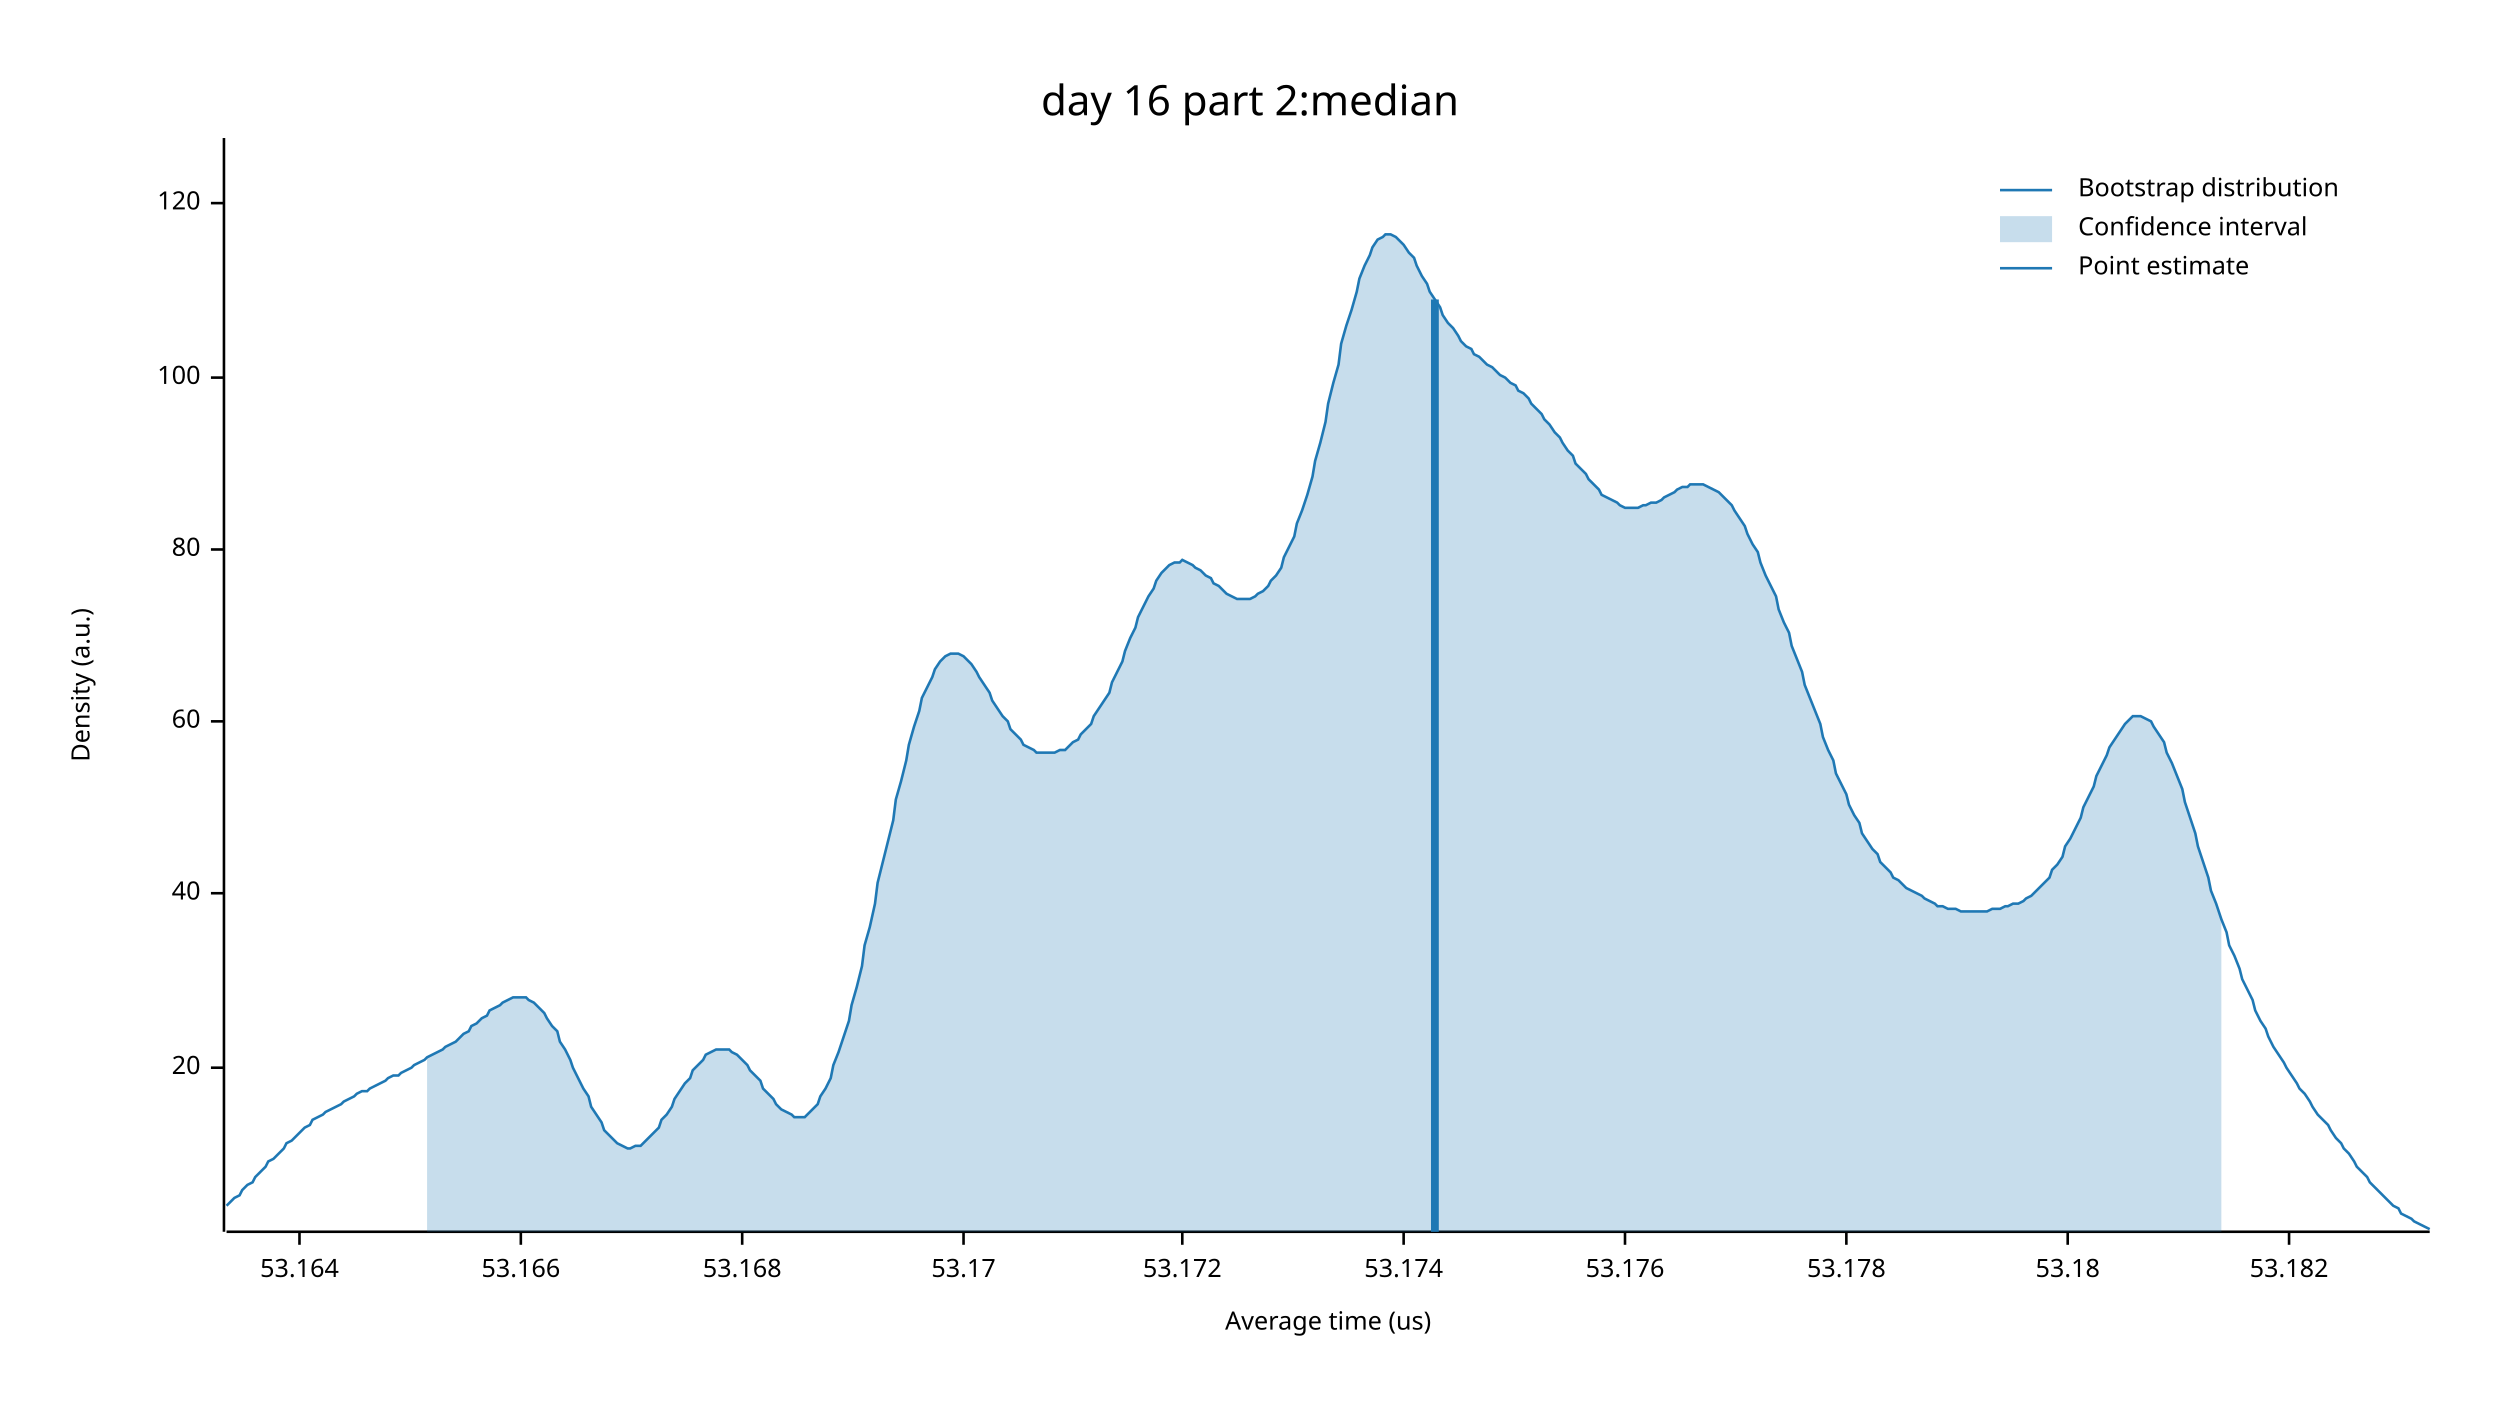
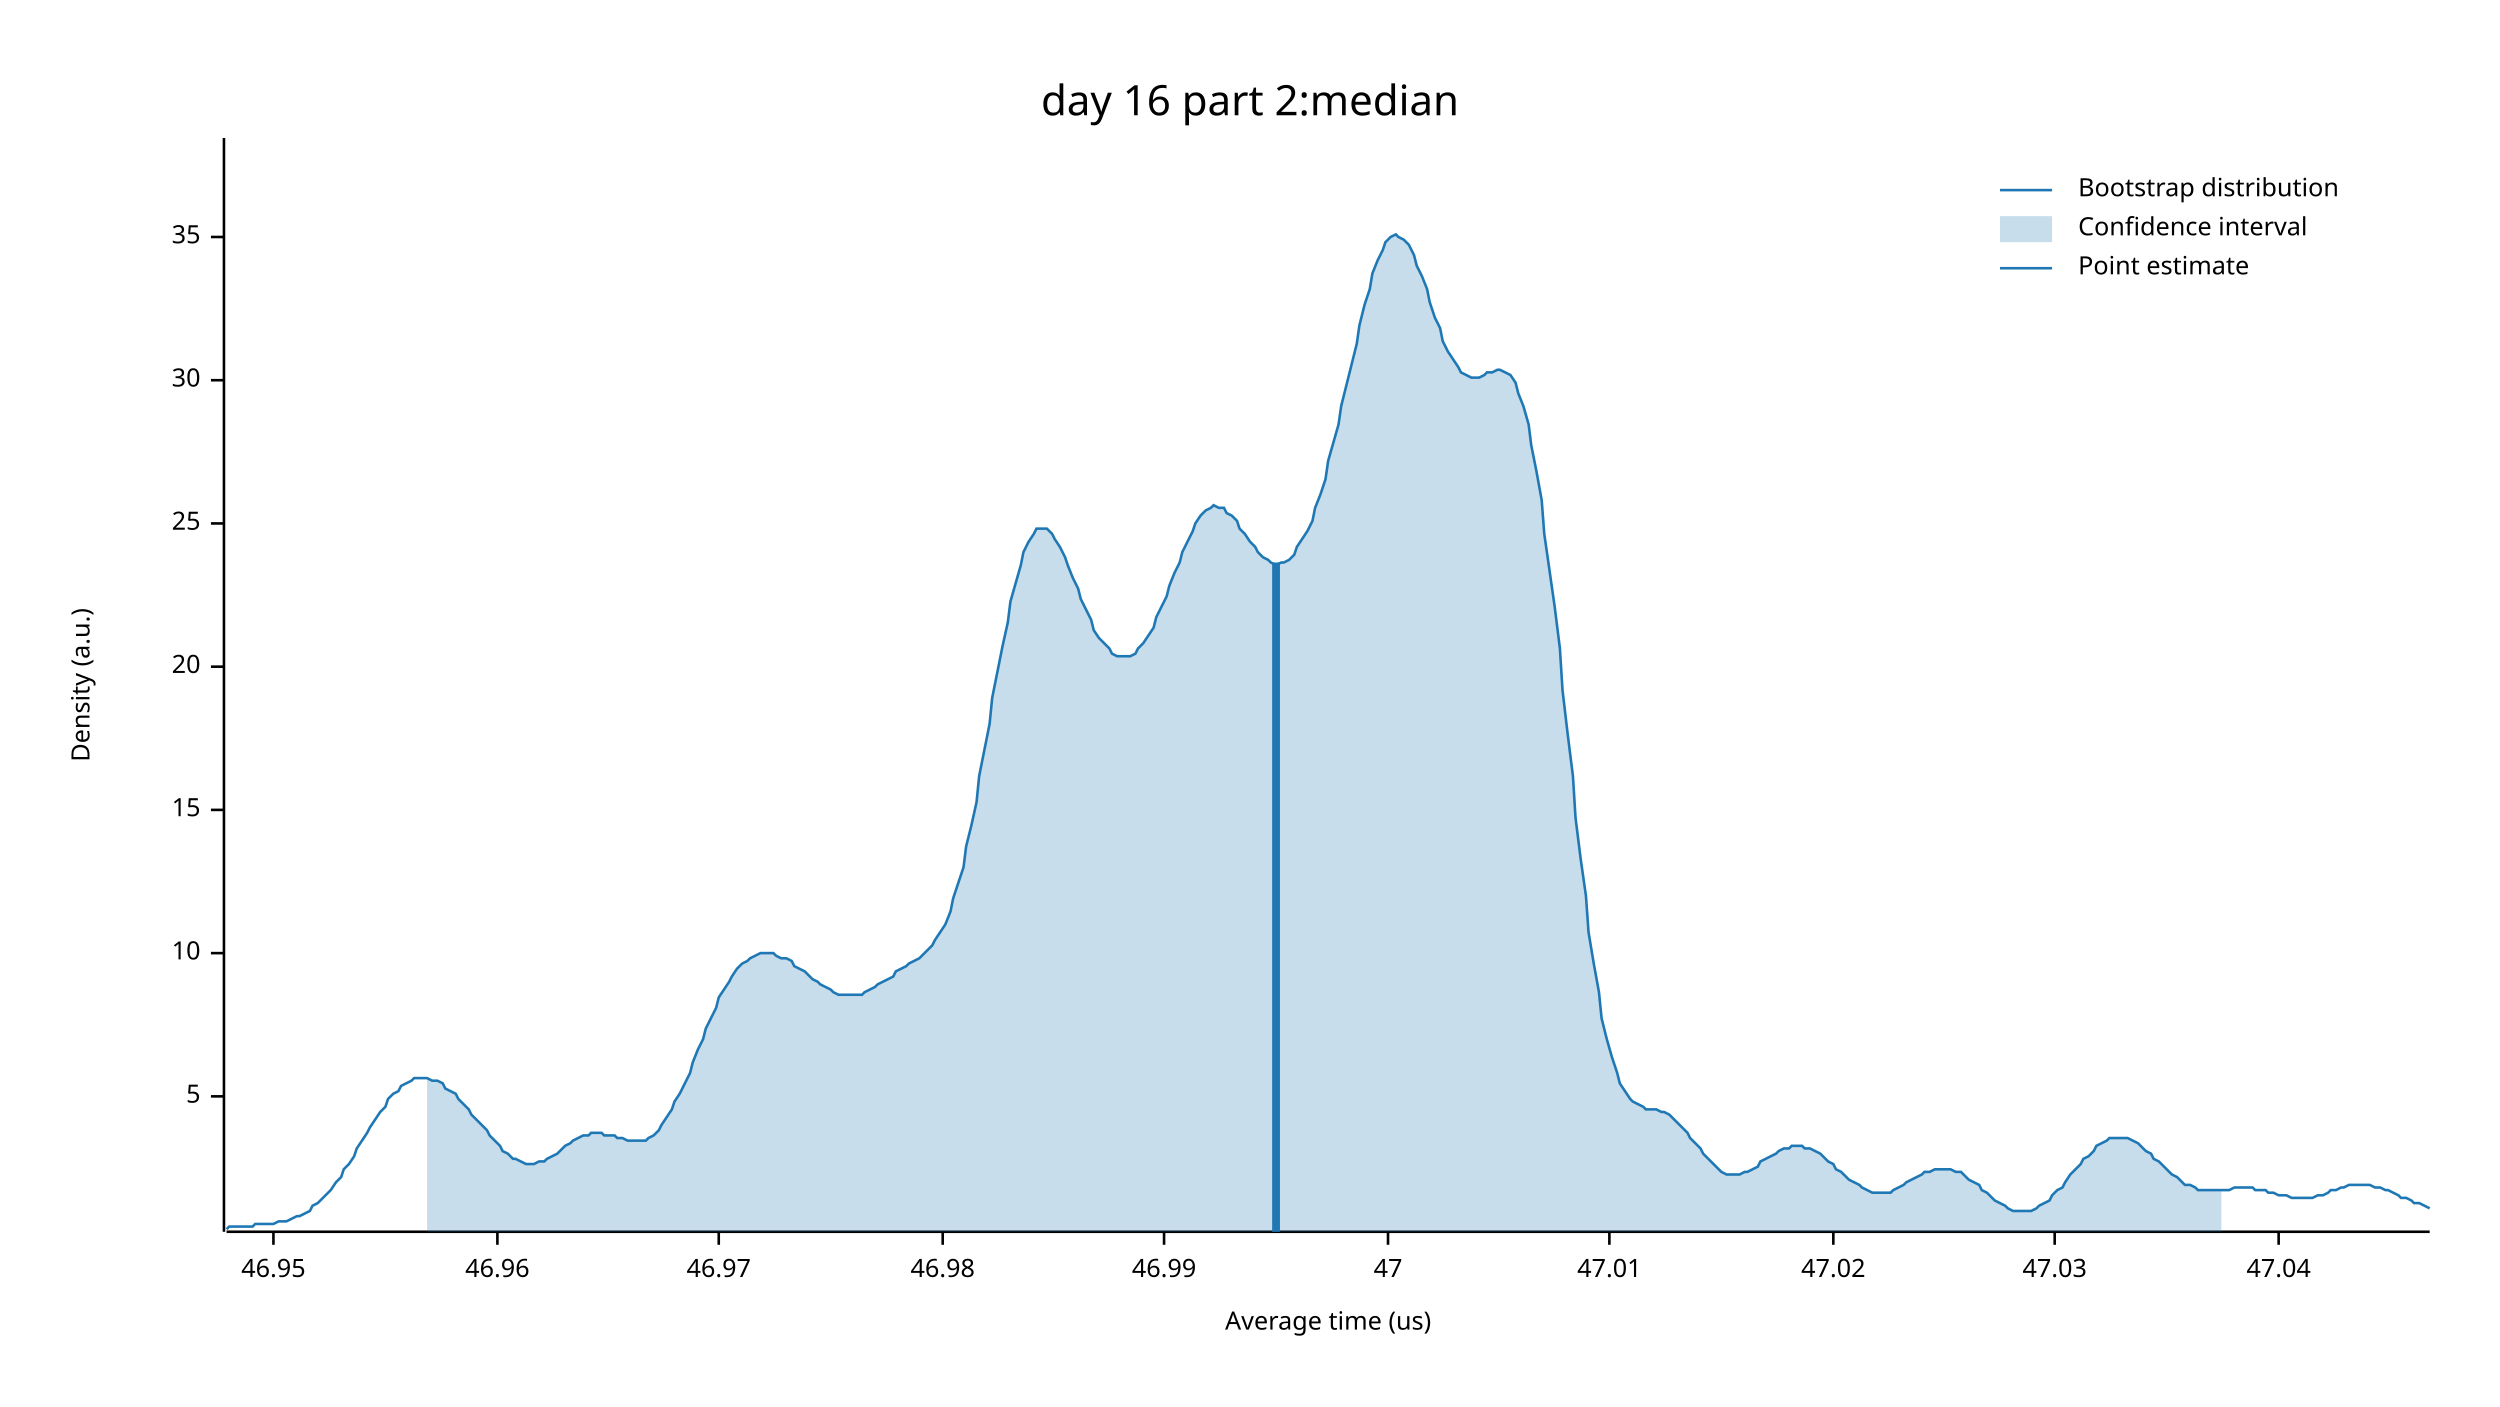
<svg xmlns="http://www.w3.org/2000/svg" width="960" height="540" viewBox="0 0 960 540">
  <text x="480" y="32" dy="0.76em" text-anchor="middle" font-family="sans-serif" font-size="16.129" opacity="1" fill="#000000">
day 16 part 2:median
</text>
  <text x="27" y="263" dy="0.76em" text-anchor="middle" font-family="sans-serif" font-size="9.677" opacity="1" fill="#000000" transform="rotate(270, 27, 263)">
Density (a.u.)
</text>
  <text x="510" y="513" dy="-0.5ex" text-anchor="middle" font-family="sans-serif" font-size="9.677" opacity="1" fill="#000000">
Average time (us)
</text>
  <polyline fill="none" opacity="1" stroke="#000000" stroke-width="1" points="86,53 86,473 " />
-   <text x="77" y="410" dy="0.5ex" text-anchor="end" font-family="sans-serif" font-size="9.677" opacity="1" fill="#000000">
+   <text x="77" y="421" dy="0.5ex" text-anchor="end" font-family="sans-serif" font-size="9.677" opacity="1" fill="#000000">
+ 5
+ </text>
+   <polyline fill="none" opacity="1" stroke="#000000" stroke-width="1" points="81,421 86,421 " />
+   <text x="77" y="366" dy="0.5ex" text-anchor="end" font-family="sans-serif" font-size="9.677" opacity="1" fill="#000000">
+ 10
+ </text>
+   <polyline fill="none" opacity="1" stroke="#000000" stroke-width="1" points="81,366 86,366 " />
+   <text x="77" y="311" dy="0.5ex" text-anchor="end" font-family="sans-serif" font-size="9.677" opacity="1" fill="#000000">
+ 15
+ </text>
+   <polyline fill="none" opacity="1" stroke="#000000" stroke-width="1" points="81,311 86,311 " />
+   <text x="77" y="256" dy="0.5ex" text-anchor="end" font-family="sans-serif" font-size="9.677" opacity="1" fill="#000000">
20
</text>
-   <polyline fill="none" opacity="1" stroke="#000000" stroke-width="1" points="81,410 86,410 " />
-   <text x="77" y="343" dy="0.5ex" text-anchor="end" font-family="sans-serif" font-size="9.677" opacity="1" fill="#000000">
- 40
+   <polyline fill="none" opacity="1" stroke="#000000" stroke-width="1" points="81,256 86,256 " />
+   <text x="77" y="201" dy="0.5ex" text-anchor="end" font-family="sans-serif" font-size="9.677" opacity="1" fill="#000000">
+ 25
</text>
-   <polyline fill="none" opacity="1" stroke="#000000" stroke-width="1" points="81,343 86,343 " />
-   <text x="77" y="277" dy="0.5ex" text-anchor="end" font-family="sans-serif" font-size="9.677" opacity="1" fill="#000000">
- 60
+   <polyline fill="none" opacity="1" stroke="#000000" stroke-width="1" points="81,201 86,201 " />
+   <text x="77" y="146" dy="0.5ex" text-anchor="end" font-family="sans-serif" font-size="9.677" opacity="1" fill="#000000">
+ 30
</text>
-   <polyline fill="none" opacity="1" stroke="#000000" stroke-width="1" points="81,277 86,277 " />
-   <text x="77" y="211" dy="0.5ex" text-anchor="end" font-family="sans-serif" font-size="9.677" opacity="1" fill="#000000">
- 80
+   <polyline fill="none" opacity="1" stroke="#000000" stroke-width="1" points="81,146 86,146 " />
+   <text x="77" y="91" dy="0.5ex" text-anchor="end" font-family="sans-serif" font-size="9.677" opacity="1" fill="#000000">
+ 35
</text>
-   <polyline fill="none" opacity="1" stroke="#000000" stroke-width="1" points="81,211 86,211 " />
-   <text x="77" y="145" dy="0.5ex" text-anchor="end" font-family="sans-serif" font-size="9.677" opacity="1" fill="#000000">
- 100
+   <polyline fill="none" opacity="1" stroke="#000000" stroke-width="1" points="81,91 86,91 " />
+   <polyline fill="none" opacity="1" stroke="#000000" stroke-width="1" points="87,473 933,473 " />
+   <text x="105" y="483" dy="0.76em" text-anchor="middle" font-family="sans-serif" font-size="9.677" opacity="1" fill="#000000">
+ 46.95
</text>
-   <polyline fill="none" opacity="1" stroke="#000000" stroke-width="1" points="81,145 86,145 " />
-   <text x="77" y="78" dy="0.5ex" text-anchor="end" font-family="sans-serif" font-size="9.677" opacity="1" fill="#000000">
- 120
+   <polyline fill="none" opacity="1" stroke="#000000" stroke-width="1" points="105,473 105,478 " />
+   <text x="191" y="483" dy="0.76em" text-anchor="middle" font-family="sans-serif" font-size="9.677" opacity="1" fill="#000000">
+ 46.96
</text>
-   <polyline fill="none" opacity="1" stroke="#000000" stroke-width="1" points="81,78 86,78 " />
-   <polyline fill="none" opacity="1" stroke="#000000" stroke-width="1" points="87,473 933,473 " />
-   <text x="115" y="483" dy="0.76em" text-anchor="middle" font-family="sans-serif" font-size="9.677" opacity="1" fill="#000000">
- 53.164
+   <polyline fill="none" opacity="1" stroke="#000000" stroke-width="1" points="191,473 191,478 " />
+   <text x="276" y="483" dy="0.76em" text-anchor="middle" font-family="sans-serif" font-size="9.677" opacity="1" fill="#000000">
+ 46.97
</text>
-   <polyline fill="none" opacity="1" stroke="#000000" stroke-width="1" points="115,473 115,478 " />
-   <text x="200" y="483" dy="0.76em" text-anchor="middle" font-family="sans-serif" font-size="9.677" opacity="1" fill="#000000">
- 53.166
+   <polyline fill="none" opacity="1" stroke="#000000" stroke-width="1" points="276,473 276,478 " />
+   <text x="362" y="483" dy="0.76em" text-anchor="middle" font-family="sans-serif" font-size="9.677" opacity="1" fill="#000000">
+ 46.98
</text>
-   <polyline fill="none" opacity="1" stroke="#000000" stroke-width="1" points="200,473 200,478 " />
-   <text x="285" y="483" dy="0.76em" text-anchor="middle" font-family="sans-serif" font-size="9.677" opacity="1" fill="#000000">
- 53.168
+   <polyline fill="none" opacity="1" stroke="#000000" stroke-width="1" points="362,473 362,478 " />
+   <text x="447" y="483" dy="0.76em" text-anchor="middle" font-family="sans-serif" font-size="9.677" opacity="1" fill="#000000">
+ 46.99
</text>
-   <polyline fill="none" opacity="1" stroke="#000000" stroke-width="1" points="285,473 285,478 " />
-   <text x="370" y="483" dy="0.76em" text-anchor="middle" font-family="sans-serif" font-size="9.677" opacity="1" fill="#000000">
- 53.17
+   <polyline fill="none" opacity="1" stroke="#000000" stroke-width="1" points="447,473 447,478 " />
+   <text x="533" y="483" dy="0.76em" text-anchor="middle" font-family="sans-serif" font-size="9.677" opacity="1" fill="#000000">
+ 47
</text>
-   <polyline fill="none" opacity="1" stroke="#000000" stroke-width="1" points="370,473 370,478 " />
-   <text x="454" y="483" dy="0.76em" text-anchor="middle" font-family="sans-serif" font-size="9.677" opacity="1" fill="#000000">
- 53.172
+   <polyline fill="none" opacity="1" stroke="#000000" stroke-width="1" points="533,473 533,478 " />
+   <text x="618" y="483" dy="0.76em" text-anchor="middle" font-family="sans-serif" font-size="9.677" opacity="1" fill="#000000">
+ 47.01
</text>
-   <polyline fill="none" opacity="1" stroke="#000000" stroke-width="1" points="454,473 454,478 " />
-   <text x="539" y="483" dy="0.76em" text-anchor="middle" font-family="sans-serif" font-size="9.677" opacity="1" fill="#000000">
- 53.174
+   <polyline fill="none" opacity="1" stroke="#000000" stroke-width="1" points="618,473 618,478 " />
+   <text x="704" y="483" dy="0.76em" text-anchor="middle" font-family="sans-serif" font-size="9.677" opacity="1" fill="#000000">
+ 47.02
</text>
-   <polyline fill="none" opacity="1" stroke="#000000" stroke-width="1" points="539,473 539,478 " />
-   <text x="624" y="483" dy="0.76em" text-anchor="middle" font-family="sans-serif" font-size="9.677" opacity="1" fill="#000000">
- 53.176
+   <polyline fill="none" opacity="1" stroke="#000000" stroke-width="1" points="704,473 704,478 " />
+   <text x="789" y="483" dy="0.76em" text-anchor="middle" font-family="sans-serif" font-size="9.677" opacity="1" fill="#000000">
+ 47.03
</text>
-   <polyline fill="none" opacity="1" stroke="#000000" stroke-width="1" points="624,473 624,478 " />
-   <text x="709" y="483" dy="0.76em" text-anchor="middle" font-family="sans-serif" font-size="9.677" opacity="1" fill="#000000">
- 53.178
+   <polyline fill="none" opacity="1" stroke="#000000" stroke-width="1" points="789,473 789,478 " />
+   <text x="875" y="483" dy="0.76em" text-anchor="middle" font-family="sans-serif" font-size="9.677" opacity="1" fill="#000000">
+ 47.04
</text>
-   <polyline fill="none" opacity="1" stroke="#000000" stroke-width="1" points="709,473 709,478 " />
-   <text x="794" y="483" dy="0.76em" text-anchor="middle" font-family="sans-serif" font-size="9.677" opacity="1" fill="#000000">
- 53.18
- </text>
-   <polyline fill="none" opacity="1" stroke="#000000" stroke-width="1" points="794,473 794,478 " />
-   <text x="879" y="483" dy="0.76em" text-anchor="middle" font-family="sans-serif" font-size="9.677" opacity="1" fill="#000000">
- 53.182
- </text>
-   <polyline fill="none" opacity="1" stroke="#000000" stroke-width="1" points="879,473 879,478 " />
-   <polyline fill="none" opacity="1" stroke="#1F78B4" stroke-width="1" points="87,463 88,462 90,460 92,459 93,457 95,455 97,454 98,452 100,450 102,448 103,446 105,445 107,443 109,441 110,439 112,438 114,436 115,435 117,433 119,432 120,430 122,429 124,428 125,427 127,426 129,425 131,424 132,423 134,422 136,421 137,420 139,419 141,419 142,418 144,417 146,416 148,415 149,414 151,413 153,413 154,412 156,411 158,410 159,409 161,408 163,407 164,406 166,405 168,404 170,403 171,402 173,401 175,400 176,399 178,397 180,396 181,394 183,393 185,391 187,390 188,388 190,387 192,386 193,385 195,384 197,383 198,383 200,383 202,383 203,384 205,385 207,387 209,389 210,391 212,394 214,396 215,400 217,403 219,407 220,410 222,414 224,418 226,421 227,425 229,428 231,431 232,434 234,436 236,438 237,439 239,440 241,441 242,441 244,440 246,440 248,438 249,437 251,435 253,433 254,430 256,428 258,425 259,422 261,419 263,416 265,414 266,411 268,409 270,407 271,405 273,404 275,403 276,403 278,403 280,403 281,404 283,405 285,407 287,409 288,411 290,413 292,415 293,418 295,420 297,422 298,424 300,426 302,427 304,428 305,429 307,429 309,429 310,428 312,426 314,424 315,421 317,418 319,414 320,409 322,404 324,398 326,392 327,386 329,379 331,371 332,363 334,356 336,347 337,339 339,331 341,323 343,315 344,307 346,300 348,292 349,286 351,279 353,273 354,268 356,264 358,260 359,257 361,254 363,252 365,251 366,251 368,251 370,252 371,253 373,255 375,258 376,260 378,263 380,266 381,269 383,272 385,275 387,277 388,280 390,282 392,284 393,286 395,287 397,288 398,289 400,289 402,289 404,289 405,289 407,288 409,288 410,287 412,285 414,284 415,282 417,280 419,278 420,275 422,272 424,269 426,266 427,262 429,258 431,254 432,250 434,245 436,241 437,237 439,233 441,229 443,226 444,223 446,220 448,218 449,217 451,216 453,216 454,215 456,216 458,217 459,218 461,219 463,221 465,222 466,224 468,225 470,227 471,228 473,229 475,230 476,230 478,230 480,230 482,229 483,228 485,227 487,225 488,223 490,221 492,218 493,214 495,210 497,206 498,201 500,196 502,190 504,183 505,177 507,170 509,162 510,155 512,147 514,140 515,132 517,125 519,119 521,112 522,107 524,102 526,98 527,95 529,92 531,91 532,90 534,90 536,91 537,92 539,94 541,97 543,99 544,102 546,106 548,109 549,112 551,115 553,118 554,121 556,124 558,126 560,129 561,131 563,133 565,134 566,136 568,137 570,139 571,140 573,141 575,143 576,144 578,145 580,147 582,148 583,150 585,151 587,153 588,155 590,157 592,159 593,161 595,163 597,166 599,168 600,170 602,173 604,175 605,178 607,180 609,182 610,184 612,186 614,188 615,190 617,191 619,192 621,193 622,194 624,195 626,195 627,195 629,195 631,194 632,194 634,193 636,193 638,192 639,191 641,190 643,189 644,188 646,187 648,187 649,186 651,186 653,186 654,186 656,187 658,188 660,189 661,190 663,192 665,194 666,196 668,199 670,202 671,205 673,209 675,212 676,216 678,221 680,225 682,229 683,234 685,239 687,243 688,248 690,253 692,258 693,263 695,268 697,273 699,278 700,283 702,288 704,292 705,297 707,301 709,305 710,309 712,313 714,316 715,320 717,323 719,326 721,328 722,331 724,333 726,335 727,337 729,338 731,340 732,341 734,342 736,343 738,344 739,345 741,346 743,347 744,348 746,348 748,349 749,349 751,349 753,350 754,350 756,350 758,350 760,350 761,350 763,350 765,349 766,349 768,349 770,348 771,348 773,347 775,347 777,346 778,345 780,344 782,342 783,341 785,339 787,337 788,334 790,332 792,329 793,325 795,322 797,318 799,314 800,310 802,306 804,302 805,298 807,294 809,290 810,287 812,284 814,281 816,278 817,277 819,275 821,275 822,275 824,276 826,277 827,279 829,282 831,285 832,289 834,293 836,298 838,303 839,308 841,314 843,320 844,325 846,331 848,337 849,342 851,347 853,353 855,358 856,363 858,367 860,372 861,376 863,380 865,384 866,388 868,392 870,395 871,398 873,402 875,405 877,408 878,410 880,413 882,416 883,418 885,420 887,423 888,425 890,428 892,430 894,432 895,434 897,437 899,439 900,441 902,443 904,446 905,448 907,450 909,452 910,454 912,456 914,458 916,460 917,461 919,463 921,464 922,466 924,467 926,468 927,469 929,470 931,471 933,472 " />
-   <polygon opacity="0.25" fill="#1F78B4" points="164,406 166,405 168,404 170,403 171,402 173,401 175,400 176,399 178,397 180,396 181,394 183,393 185,391 187,390 188,388 190,387 192,386 193,385 195,384 197,383 198,383 200,383 202,383 203,384 205,385 207,387 209,389 210,391 212,394 214,396 215,400 217,403 219,407 220,410 222,414 224,418 226,421 227,425 229,428 231,431 232,434 234,436 236,438 237,439 239,440 241,441 242,441 244,440 246,440 248,438 249,437 251,435 253,433 254,430 256,428 258,425 259,422 261,419 263,416 265,414 266,411 268,409 270,407 271,405 273,404 275,403 276,403 278,403 280,403 281,404 283,405 285,407 287,409 288,411 290,413 292,415 293,418 295,420 297,422 298,424 300,426 302,427 304,428 305,429 307,429 309,429 310,428 312,426 314,424 315,421 317,418 319,414 320,409 322,404 324,398 326,392 327,386 329,379 331,371 332,363 334,356 336,347 337,339 339,331 341,323 343,315 344,307 346,300 348,292 349,286 351,279 353,273 354,268 356,264 358,260 359,257 361,254 363,252 365,251 366,251 368,251 370,252 371,253 373,255 375,258 376,260 378,263 380,266 381,269 383,272 385,275 387,277 388,280 390,282 392,284 393,286 395,287 397,288 398,289 400,289 402,289 404,289 405,289 407,288 409,288 410,287 412,285 414,284 415,282 417,280 419,278 420,275 422,272 424,269 426,266 427,262 429,258 431,254 432,250 434,245 436,241 437,237 439,233 441,229 443,226 444,223 446,220 448,218 449,217 451,216 453,216 454,215 456,216 458,217 459,218 461,219 463,221 465,222 466,224 468,225 470,227 471,228 473,229 475,230 476,230 478,230 480,230 482,229 483,228 485,227 487,225 488,223 490,221 492,218 493,214 495,210 497,206 498,201 500,196 502,190 504,183 505,177 507,170 509,162 510,155 512,147 514,140 515,132 517,125 519,119 521,112 522,107 524,102 526,98 527,95 529,92 531,91 532,90 534,90 536,91 537,92 539,94 541,97 543,99 544,102 546,106 548,109 549,112 551,115 553,118 554,121 556,124 558,126 560,129 561,131 563,133 565,134 566,136 568,137 570,139 571,140 573,141 575,143 576,144 578,145 580,147 582,148 583,150 585,151 587,153 588,155 590,157 592,159 593,161 595,163 597,166 599,168 600,170 602,173 604,175 605,178 607,180 609,182 610,184 612,186 614,188 615,190 617,191 619,192 621,193 622,194 624,195 626,195 627,195 629,195 631,194 632,194 634,193 636,193 638,192 639,191 641,190 643,189 644,188 646,187 648,187 649,186 651,186 653,186 654,186 656,187 658,188 660,189 661,190 663,192 665,194 666,196 668,199 670,202 671,205 673,209 675,212 676,216 678,221 680,225 682,229 683,234 685,239 687,243 688,248 690,253 692,258 693,263 695,268 697,273 699,278 700,283 702,288 704,292 705,297 707,301 709,305 710,309 712,313 714,316 715,320 717,323 719,326 721,328 722,331 724,333 726,335 727,337 729,338 731,340 732,341 734,342 736,343 738,344 739,345 741,346 743,347 744,348 746,348 748,349 749,349 751,349 753,350 754,350 756,350 758,350 760,350 761,350 763,350 765,349 766,349 768,349 770,348 771,348 773,347 775,347 777,346 778,345 780,344 782,342 783,341 785,339 787,337 788,334 790,332 792,329 793,325 795,322 797,318 799,314 800,310 802,306 804,302 805,298 807,294 809,290 810,287 812,284 814,281 816,278 817,277 819,275 821,275 822,275 824,276 826,277 827,279 829,282 831,285 832,289 834,293 836,298 838,303 839,308 841,314 843,320 844,325 846,331 848,337 849,342 851,347 853,353 853,473 164,473 " />
-   <polyline fill="none" opacity="1" stroke="#1F78B4" stroke-width="3" points="551,473 551,115 " />
+   <polyline fill="none" opacity="1" stroke="#000000" stroke-width="1" points="875,473 875,478 " />
+   <polyline fill="none" opacity="1" stroke="#1F78B4" stroke-width="1" points="87,472 88,471 90,471 92,471 93,471 95,471 97,471 98,470 100,470 102,470 103,470 105,470 107,469 109,469 110,469 112,468 114,467 115,467 117,466 119,465 120,463 122,462 124,460 125,459 127,457 129,454 131,452 132,449 134,447 136,444 137,441 139,438 141,435 142,433 144,430 146,427 148,425 149,422 151,420 153,419 154,417 156,416 158,415 159,414 161,414 163,414 164,414 166,415 168,415 170,416 171,418 173,419 175,420 176,422 178,424 180,426 181,428 183,430 185,432 187,434 188,436 190,438 192,440 193,442 195,443 197,445 198,445 200,446 202,447 203,447 205,447 207,446 209,446 210,445 212,444 214,443 215,442 217,440 219,439 220,438 222,437 224,436 226,436 227,435 229,435 231,435 232,436 234,436 236,436 237,437 239,437 241,438 242,438 244,438 246,438 248,438 249,437 251,436 253,434 254,432 256,429 258,426 259,423 261,420 263,416 265,412 266,408 268,403 270,399 271,395 273,391 275,387 276,383 278,380 280,377 281,375 283,372 285,370 287,369 288,368 290,367 292,366 293,366 295,366 297,366 298,367 300,368 302,368 304,369 305,371 307,372 309,373 310,374 312,376 314,377 315,378 317,379 319,380 320,381 322,382 324,382 326,382 327,382 329,382 331,382 332,381 334,380 336,379 337,378 339,377 341,376 343,375 344,373 346,372 348,371 349,370 351,369 353,368 354,367 356,365 358,363 359,361 361,358 363,355 365,350 366,345 368,339 370,333 371,325 373,317 375,308 376,298 378,288 380,278 381,268 383,258 385,248 387,239 388,231 390,224 392,217 393,212 395,208 397,205 398,203 400,203 402,203 404,205 405,207 407,210 409,214 410,217 412,222 414,226 415,230 417,234 419,238 420,242 422,245 424,247 426,249 427,251 429,252 431,252 432,252 434,252 436,251 437,249 439,247 441,244 443,241 444,237 446,233 448,229 449,225 451,220 453,216 454,212 456,208 458,204 459,201 461,198 463,196 465,195 466,194 468,195 470,195 471,197 473,198 475,200 476,203 478,205 480,208 482,210 483,212 485,214 487,215 488,216 490,217 492,216 493,216 495,215 497,213 498,210 500,207 502,204 504,200 505,195 507,190 509,184 510,177 512,170 514,163 515,156 517,148 519,140 521,132 522,125 524,117 526,111 527,105 529,100 531,96 532,93 534,91 536,90 537,91 539,92 541,94 543,98 544,102 546,106 548,111 549,116 551,122 553,126 554,131 556,135 558,138 560,141 561,143 563,144 565,145 566,145 568,145 570,144 571,143 573,143 575,142 576,142 578,143 580,144 582,147 583,151 585,156 587,163 588,171 590,181 592,192 593,205 595,219 597,233 599,249 600,265 602,282 604,298 605,314 607,330 609,344 610,358 612,370 614,381 615,391 617,399 619,406 621,412 622,416 624,419 626,422 627,423 629,424 631,425 632,426 634,426 636,426 638,427 639,427 641,428 643,430 644,431 646,433 648,435 649,437 651,439 653,441 654,443 656,445 658,447 660,449 661,450 663,451 665,451 666,451 668,451 670,450 671,450 673,449 675,448 676,446 678,445 680,444 682,443 683,442 685,441 687,441 688,440 690,440 692,440 693,441 695,441 697,442 699,443 700,444 702,446 704,447 705,449 707,450 709,452 710,453 712,454 714,455 715,456 717,457 719,458 721,458 722,458 724,458 726,458 727,457 729,456 731,455 732,454 734,453 736,452 738,451 739,450 741,450 743,449 744,449 746,449 748,449 749,449 751,450 753,450 754,451 756,453 758,454 760,455 761,457 763,458 765,460 766,461 768,462 770,463 771,464 773,465 775,465 777,465 778,465 780,465 782,464 783,463 785,462 787,461 788,459 790,457 792,456 793,454 795,451 797,449 799,447 800,445 802,444 804,442 805,440 807,439 809,438 810,437 812,437 814,437 816,437 817,437 819,438 821,439 822,440 824,442 826,443 827,445 829,446 831,448 832,449 834,451 836,452 838,454 839,455 841,455 843,456 844,457 846,457 848,457 849,457 851,457 853,457 855,457 856,457 858,456 860,456 861,456 863,456 865,456 866,457 868,457 870,457 871,458 873,458 875,459 877,459 878,459 880,460 882,460 883,460 885,460 887,460 888,460 890,459 892,459 894,458 895,457 897,457 899,456 900,456 902,455 904,455 905,455 907,455 909,455 910,455 912,456 914,456 916,457 917,457 919,458 921,459 922,460 924,460 926,461 927,462 929,462 931,463 933,464 " />
+   <polygon opacity="0.25" fill="#1F78B4" points="164,414 166,415 168,415 170,416 171,418 173,419 175,420 176,422 178,424 180,426 181,428 183,430 185,432 187,434 188,436 190,438 192,440 193,442 195,443 197,445 198,445 200,446 202,447 203,447 205,447 207,446 209,446 210,445 212,444 214,443 215,442 217,440 219,439 220,438 222,437 224,436 226,436 227,435 229,435 231,435 232,436 234,436 236,436 237,437 239,437 241,438 242,438 244,438 246,438 248,438 249,437 251,436 253,434 254,432 256,429 258,426 259,423 261,420 263,416 265,412 266,408 268,403 270,399 271,395 273,391 275,387 276,383 278,380 280,377 281,375 283,372 285,370 287,369 288,368 290,367 292,366 293,366 295,366 297,366 298,367 300,368 302,368 304,369 305,371 307,372 309,373 310,374 312,376 314,377 315,378 317,379 319,380 320,381 322,382 324,382 326,382 327,382 329,382 331,382 332,381 334,380 336,379 337,378 339,377 341,376 343,375 344,373 346,372 348,371 349,370 351,369 353,368 354,367 356,365 358,363 359,361 361,358 363,355 365,350 366,345 368,339 370,333 371,325 373,317 375,308 376,298 378,288 380,278 381,268 383,258 385,248 387,239 388,231 390,224 392,217 393,212 395,208 397,205 398,203 400,203 402,203 404,205 405,207 407,210 409,214 410,217 412,222 414,226 415,230 417,234 419,238 420,242 422,245 424,247 426,249 427,251 429,252 431,252 432,252 434,252 436,251 437,249 439,247 441,244 443,241 444,237 446,233 448,229 449,225 451,220 453,216 454,212 456,208 458,204 459,201 461,198 463,196 465,195 466,194 468,195 470,195 471,197 473,198 475,200 476,203 478,205 480,208 482,210 483,212 485,214 487,215 488,216 490,217 492,216 493,216 495,215 497,213 498,210 500,207 502,204 504,200 505,195 507,190 509,184 510,177 512,170 514,163 515,156 517,148 519,140 521,132 522,125 524,117 526,111 527,105 529,100 531,96 532,93 534,91 536,90 537,91 539,92 541,94 543,98 544,102 546,106 548,111 549,116 551,122 553,126 554,131 556,135 558,138 560,141 561,143 563,144 565,145 566,145 568,145 570,144 571,143 573,143 575,142 576,142 578,143 580,144 582,147 583,151 585,156 587,163 588,171 590,181 592,192 593,205 595,219 597,233 599,249 600,265 602,282 604,298 605,314 607,330 609,344 610,358 612,370 614,381 615,391 617,399 619,406 621,412 622,416 624,419 626,422 627,423 629,424 631,425 632,426 634,426 636,426 638,427 639,427 641,428 643,430 644,431 646,433 648,435 649,437 651,439 653,441 654,443 656,445 658,447 660,449 661,450 663,451 665,451 666,451 668,451 670,450 671,450 673,449 675,448 676,446 678,445 680,444 682,443 683,442 685,441 687,441 688,440 690,440 692,440 693,441 695,441 697,442 699,443 700,444 702,446 704,447 705,449 707,450 709,452 710,453 712,454 714,455 715,456 717,457 719,458 721,458 722,458 724,458 726,458 727,457 729,456 731,455 732,454 734,453 736,452 738,451 739,450 741,450 743,449 744,449 746,449 748,449 749,449 751,450 753,450 754,451 756,453 758,454 760,455 761,457 763,458 765,460 766,461 768,462 770,463 771,464 773,465 775,465 777,465 778,465 780,465 782,464 783,463 785,462 787,461 788,459 790,457 792,456 793,454 795,451 797,449 799,447 800,445 802,444 804,442 805,440 807,439 809,438 810,437 812,437 814,437 816,437 817,437 819,438 821,439 822,440 824,442 826,443 827,445 829,446 831,448 832,449 834,451 836,452 838,454 839,455 841,455 843,456 844,457 846,457 848,457 849,457 851,457 853,457 853,473 164,473 " />
+   <polyline fill="none" opacity="1" stroke="#1F78B4" stroke-width="3" points="490,473 490,216 " />
  <text x="798" y="68" dy="0.76em" text-anchor="start" font-family="sans-serif" font-size="9.677" opacity="1" fill="#000000">
Bootstrap distribution
</text>
  <text x="798" y="83" dy="0.76em" text-anchor="start" font-family="sans-serif" font-size="9.677" opacity="1" fill="#000000">
Confidence interval
</text>
  <text x="798" y="98" dy="0.76em" text-anchor="start" font-family="sans-serif" font-size="9.677" opacity="1" fill="#000000">
Point estimate
</text>
  <polyline fill="none" opacity="1" stroke="#1F78B4" stroke-width="1" points="768,73 788,73 " />
  <rect x="768" y="83" width="20" height="10" opacity="0.25" fill="#1F78B4" stroke="none" />
  <polyline fill="none" opacity="1" stroke="#1F78B4" stroke-width="1" points="768,103 788,103 " />
</svg>
